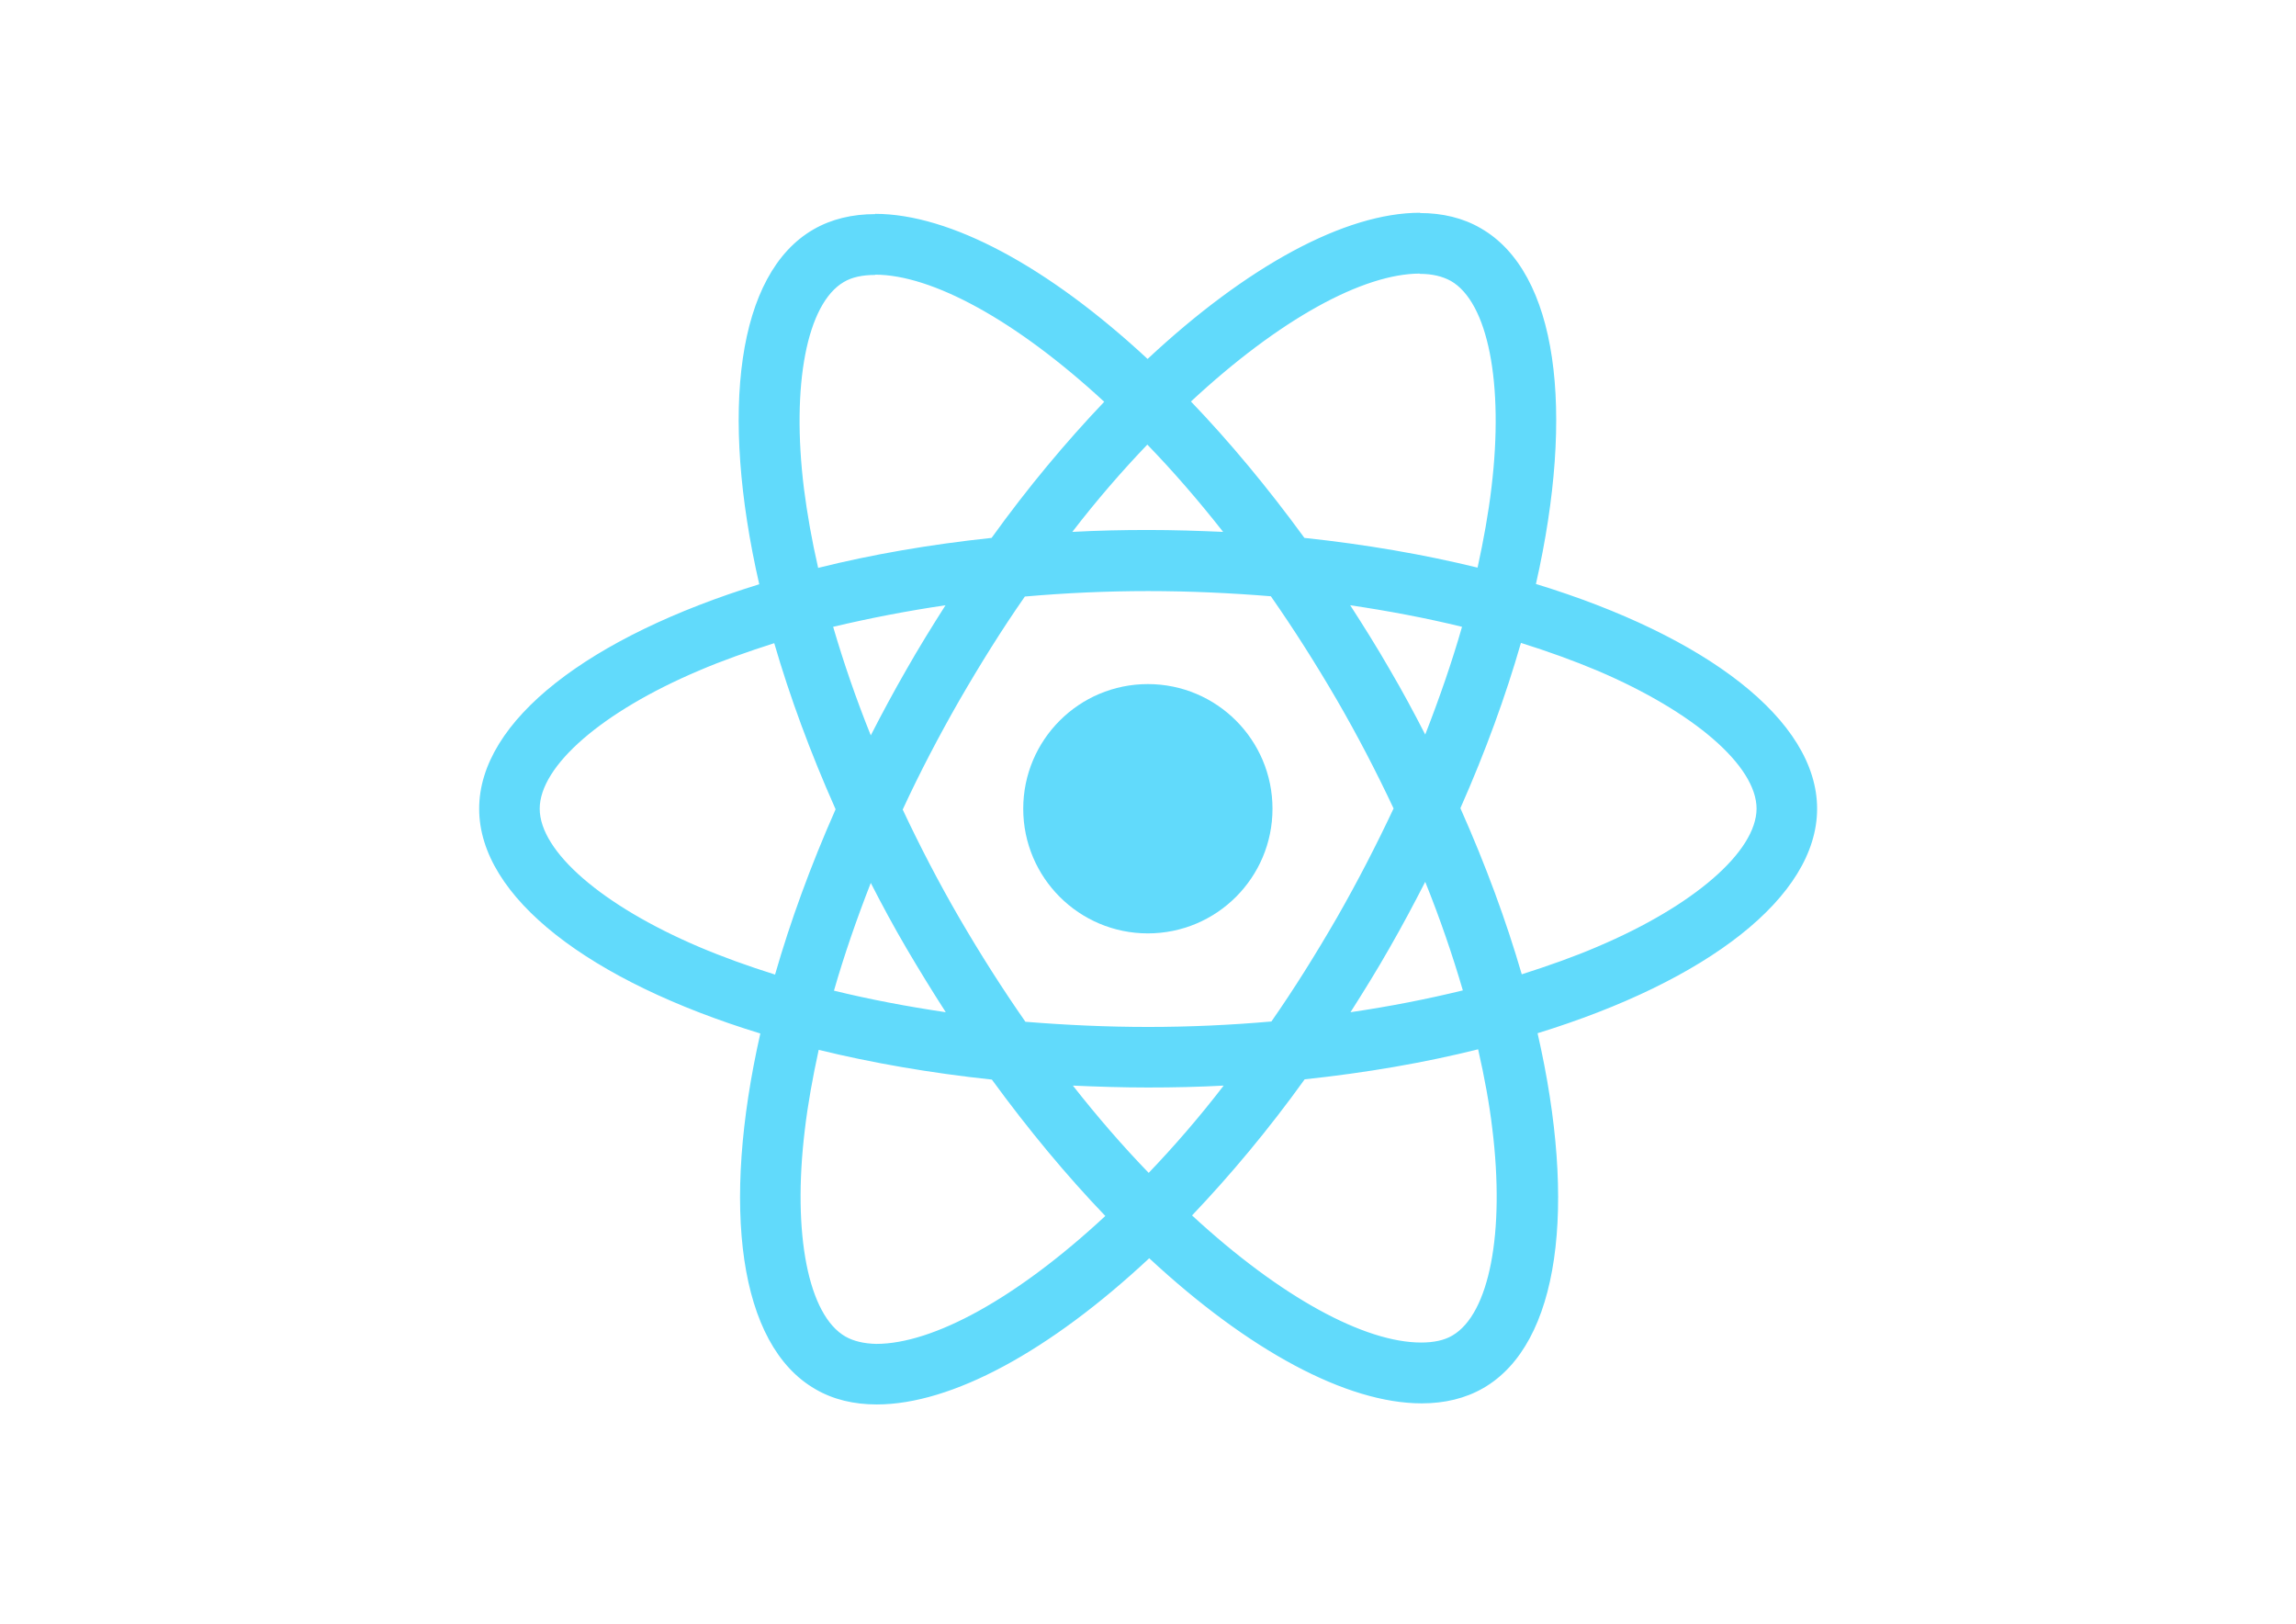
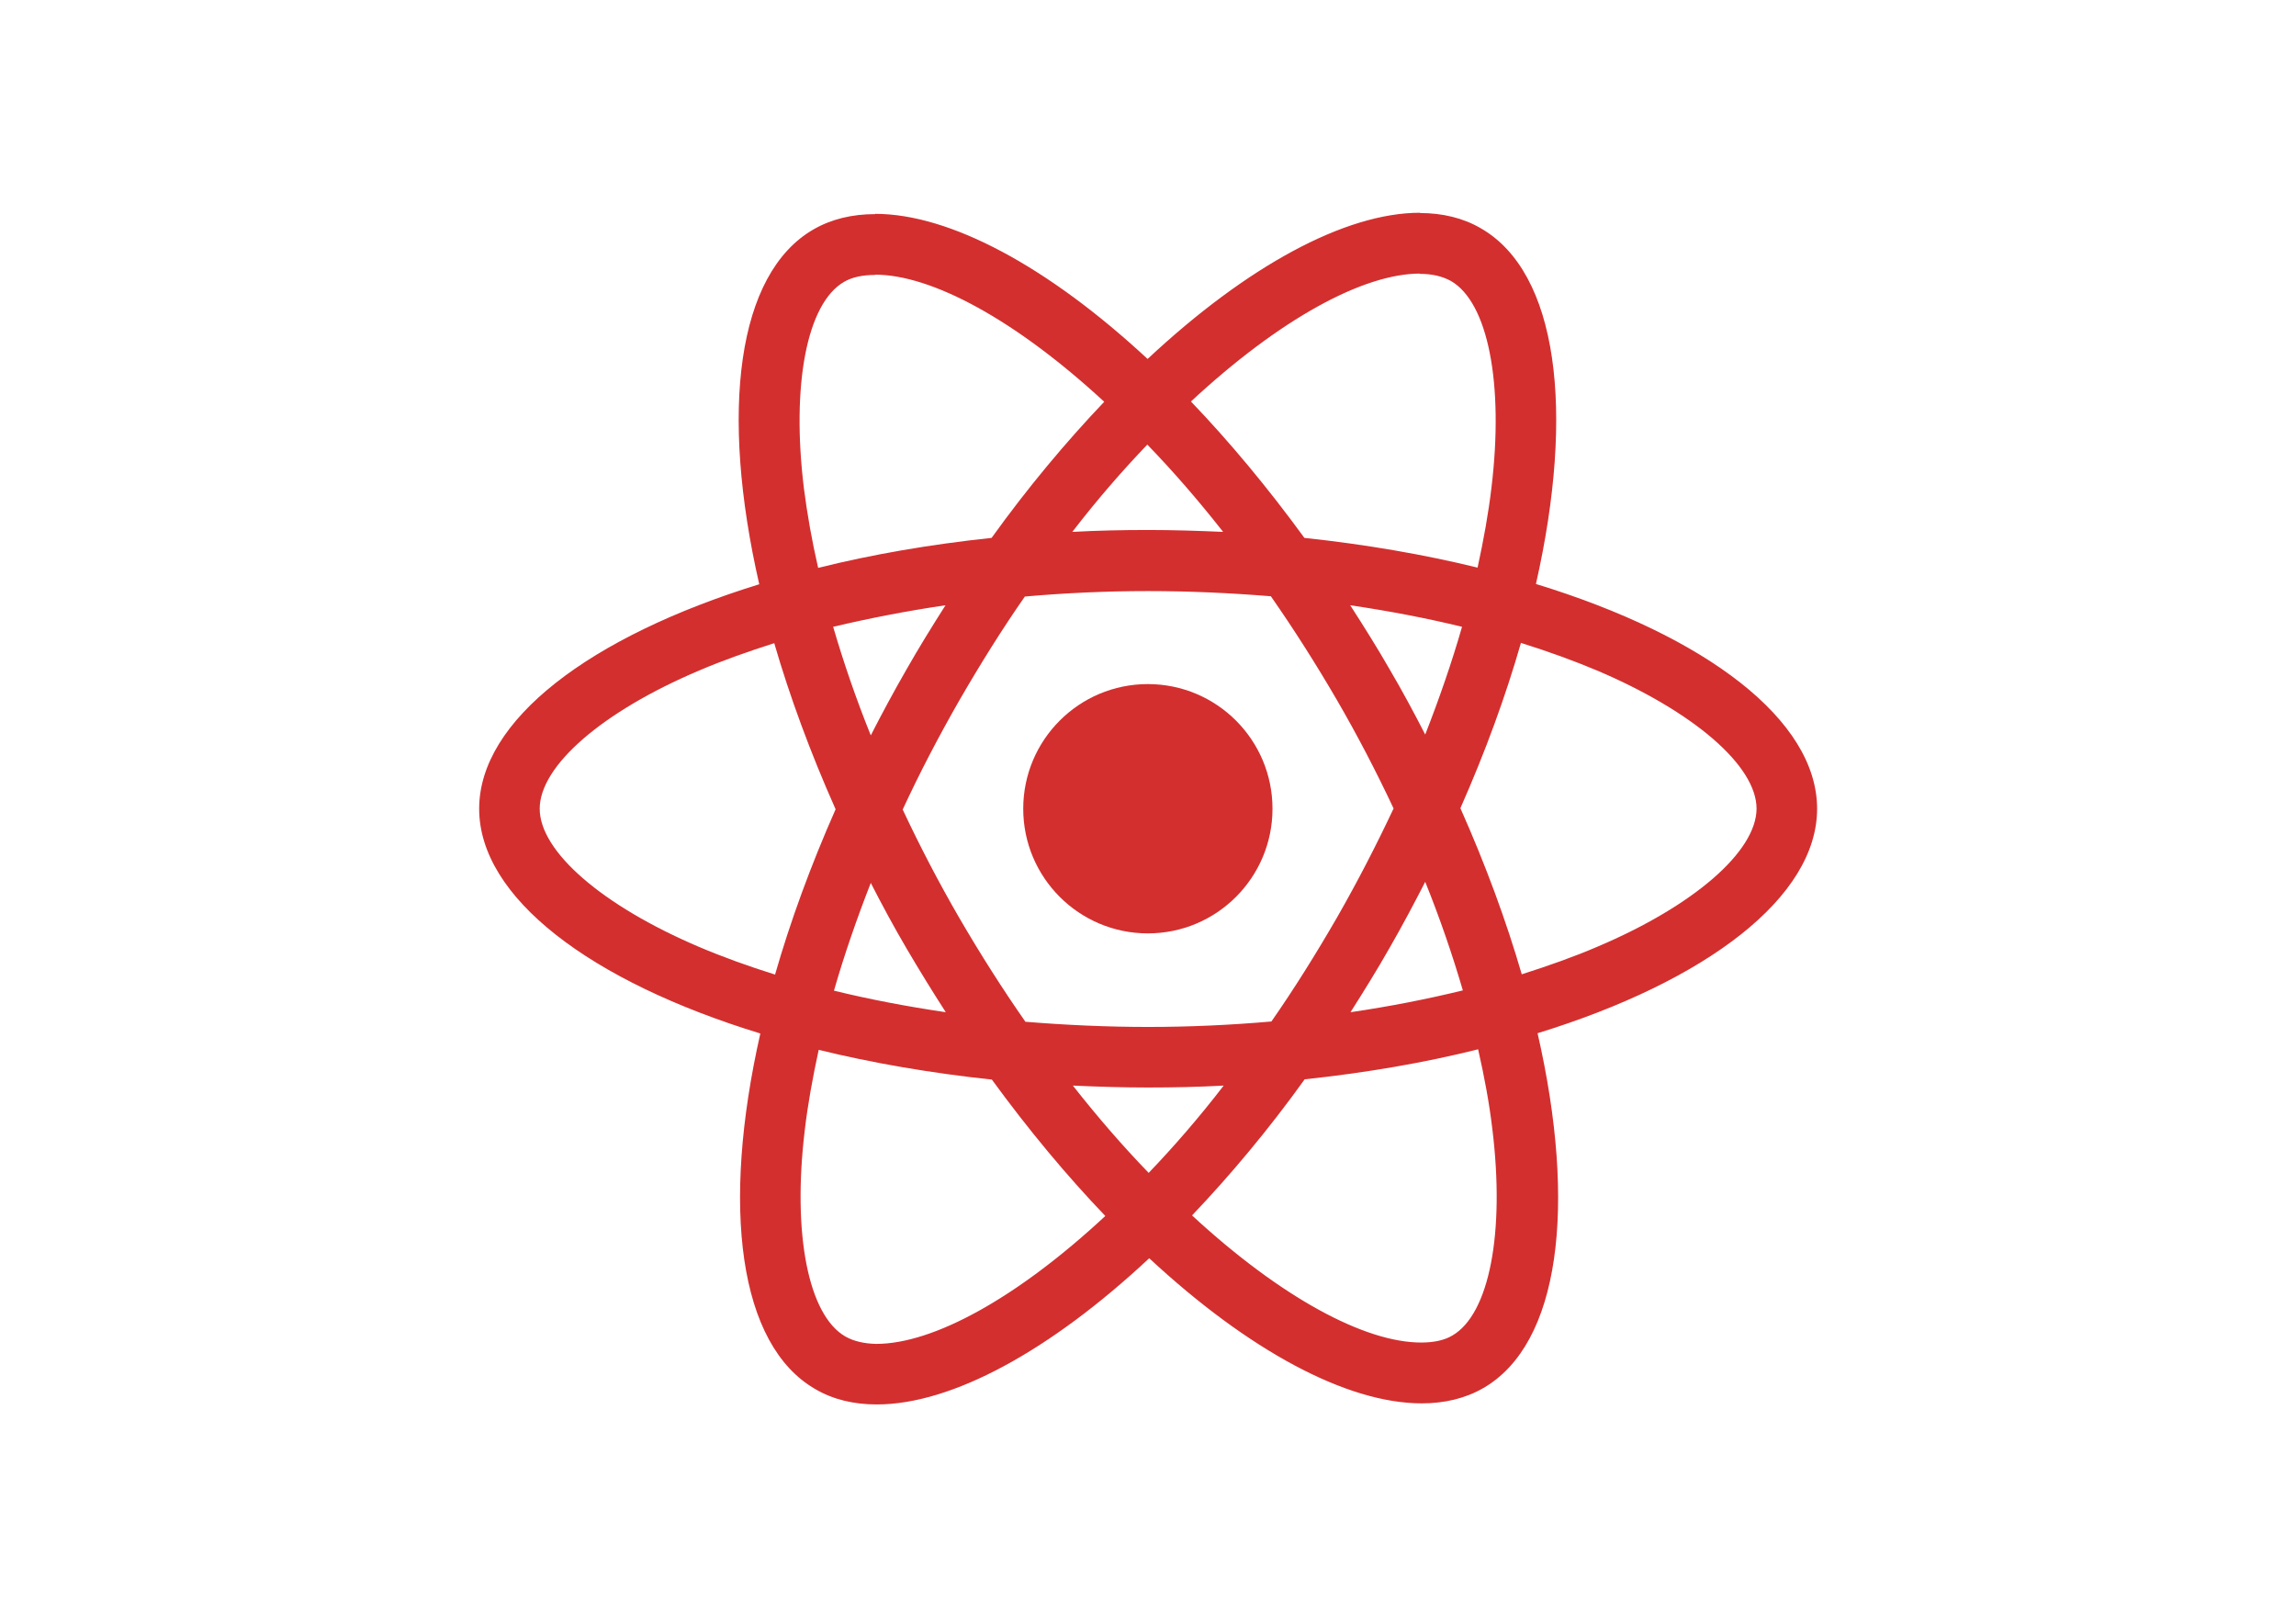
<svg xmlns="http://www.w3.org/2000/svg" viewBox="0 0 841.9 595.3">
-   <g fill="#61DAFB">
+   <g fill="#d32f2f">
    <path d="M666.3 296.5c0-32.5-40.7-63.3-103.1-82.4 14.4-63.6 8-114.2-20.2-130.4-6.5-3.8-14.1-5.6-22.4-5.6v22.3c4.6 0 8.3.9 11.4 2.6 13.6 7.8 19.5 37.5 14.9 75.7-1.1 9.4-2.9 19.3-5.1 29.4-19.6-4.8-41-8.5-63.5-10.9-13.5-18.5-27.5-35.3-41.6-50 32.6-30.3 63.2-46.9 84-46.9V78c-27.5 0-63.5 19.6-99.9 53.6-36.4-33.8-72.4-53.2-99.9-53.2v22.3c20.7 0 51.4 16.5 84 46.6-14 14.7-28 31.4-41.3 49.9-22.6 2.4-44 6.1-63.6 11-2.3-10-4-19.7-5.2-29-4.7-38.2 1.1-67.9 14.6-75.8 3-1.8 6.9-2.6 11.5-2.6V78.5c-8.4 0-16 1.8-22.6 5.6-28.1 16.2-34.4 66.7-19.9 130.1-62.2 19.2-102.7 49.9-102.7 82.3 0 32.5 40.7 63.3 103.1 82.4-14.4 63.6-8 114.2 20.2 130.4 6.5 3.8 14.1 5.6 22.5 5.6 27.5 0 63.5-19.6 99.9-53.6 36.4 33.8 72.4 53.2 99.9 53.2 8.4 0 16-1.8 22.6-5.6 28.1-16.2 34.4-66.7 19.9-130.1 62-19.1 102.5-49.9 102.5-82.3zm-130.2-66.7c-3.7 12.9-8.3 26.2-13.5 39.5-4.1-8-8.4-16-13.1-24-4.6-8-9.5-15.8-14.4-23.4 14.2 2.1 27.9 4.7 41 7.9zm-45.8 106.5c-7.8 13.5-15.8 26.3-24.1 38.2-14.9 1.3-30 2-45.2 2-15.1 0-30.2-.7-45-1.9-8.3-11.9-16.4-24.6-24.2-38-7.6-13.1-14.5-26.4-20.8-39.8 6.2-13.4 13.2-26.8 20.7-39.9 7.8-13.5 15.8-26.3 24.1-38.2 14.9-1.3 30-2 45.2-2 15.1 0 30.2.7 45 1.9 8.3 11.9 16.4 24.6 24.2 38 7.6 13.1 14.5 26.4 20.8 39.8-6.3 13.4-13.2 26.8-20.7 39.9zm32.3-13c5.4 13.4 10 26.8 13.8 39.8-13.1 3.2-26.9 5.9-41.2 8 4.9-7.7 9.8-15.6 14.4-23.7 4.6-8 8.9-16.1 13-24.1zM421.2 430c-9.3-9.6-18.6-20.3-27.8-32 9 .4 18.2.7 27.5.7 9.4 0 18.7-.2 27.8-.7-9 11.7-18.3 22.4-27.5 32zm-74.4-58.9c-14.2-2.1-27.9-4.7-41-7.9 3.7-12.9 8.3-26.2 13.5-39.5 4.1 8 8.4 16 13.1 24 4.7 8 9.5 15.8 14.4 23.4zM420.7 163c9.3 9.6 18.6 20.3 27.8 32-9-.4-18.2-.7-27.5-.7-9.4 0-18.7.2-27.8.7 9-11.7 18.3-22.4 27.5-32zm-74 58.9c-4.9 7.7-9.8 15.6-14.4 23.7-4.6 8-8.9 16-13 24-5.4-13.4-10-26.8-13.8-39.8 13.1-3.1 26.9-5.8 41.2-7.9zm-90.5 125.2c-35.4-15.1-58.3-34.9-58.3-50.6 0-15.7 22.9-35.6 58.3-50.6 8.6-3.7 18-7 27.7-10.1 5.7 19.6 13.2 40 22.5 60.9-9.2 20.8-16.6 41.1-22.2 60.6-9.9-3.1-19.3-6.5-28-10.2zM310 490c-13.6-7.8-19.5-37.5-14.9-75.7 1.1-9.4 2.9-19.3 5.1-29.4 19.6 4.8 41 8.5 63.5 10.9 13.5 18.5 27.5 35.3 41.6 50-32.6 30.3-63.2 46.9-84 46.9-4.5-.1-8.3-1-11.3-2.7zm237.2-76.2c4.7 38.2-1.1 67.9-14.6 75.8-3 1.8-6.9 2.6-11.5 2.6-20.7 0-51.4-16.5-84-46.6 14-14.7 28-31.4 41.3-49.9 22.6-2.4 44-6.1 63.6-11 2.3 10.1 4.1 19.8 5.2 29.1zm38.5-66.7c-8.6 3.7-18 7-27.7 10.1-5.7-19.6-13.2-40-22.5-60.9 9.2-20.8 16.6-41.1 22.2-60.6 9.9 3.1 19.3 6.5 28.1 10.2 35.4 15.1 58.3 34.9 58.3 50.6-.1 15.7-23 35.6-58.4 50.6zM320.8 78.4z" />
    <circle cx="420.9" cy="296.5" r="45.7" />
    <path d="M520.5 78.1z" />
  </g>
</svg>
